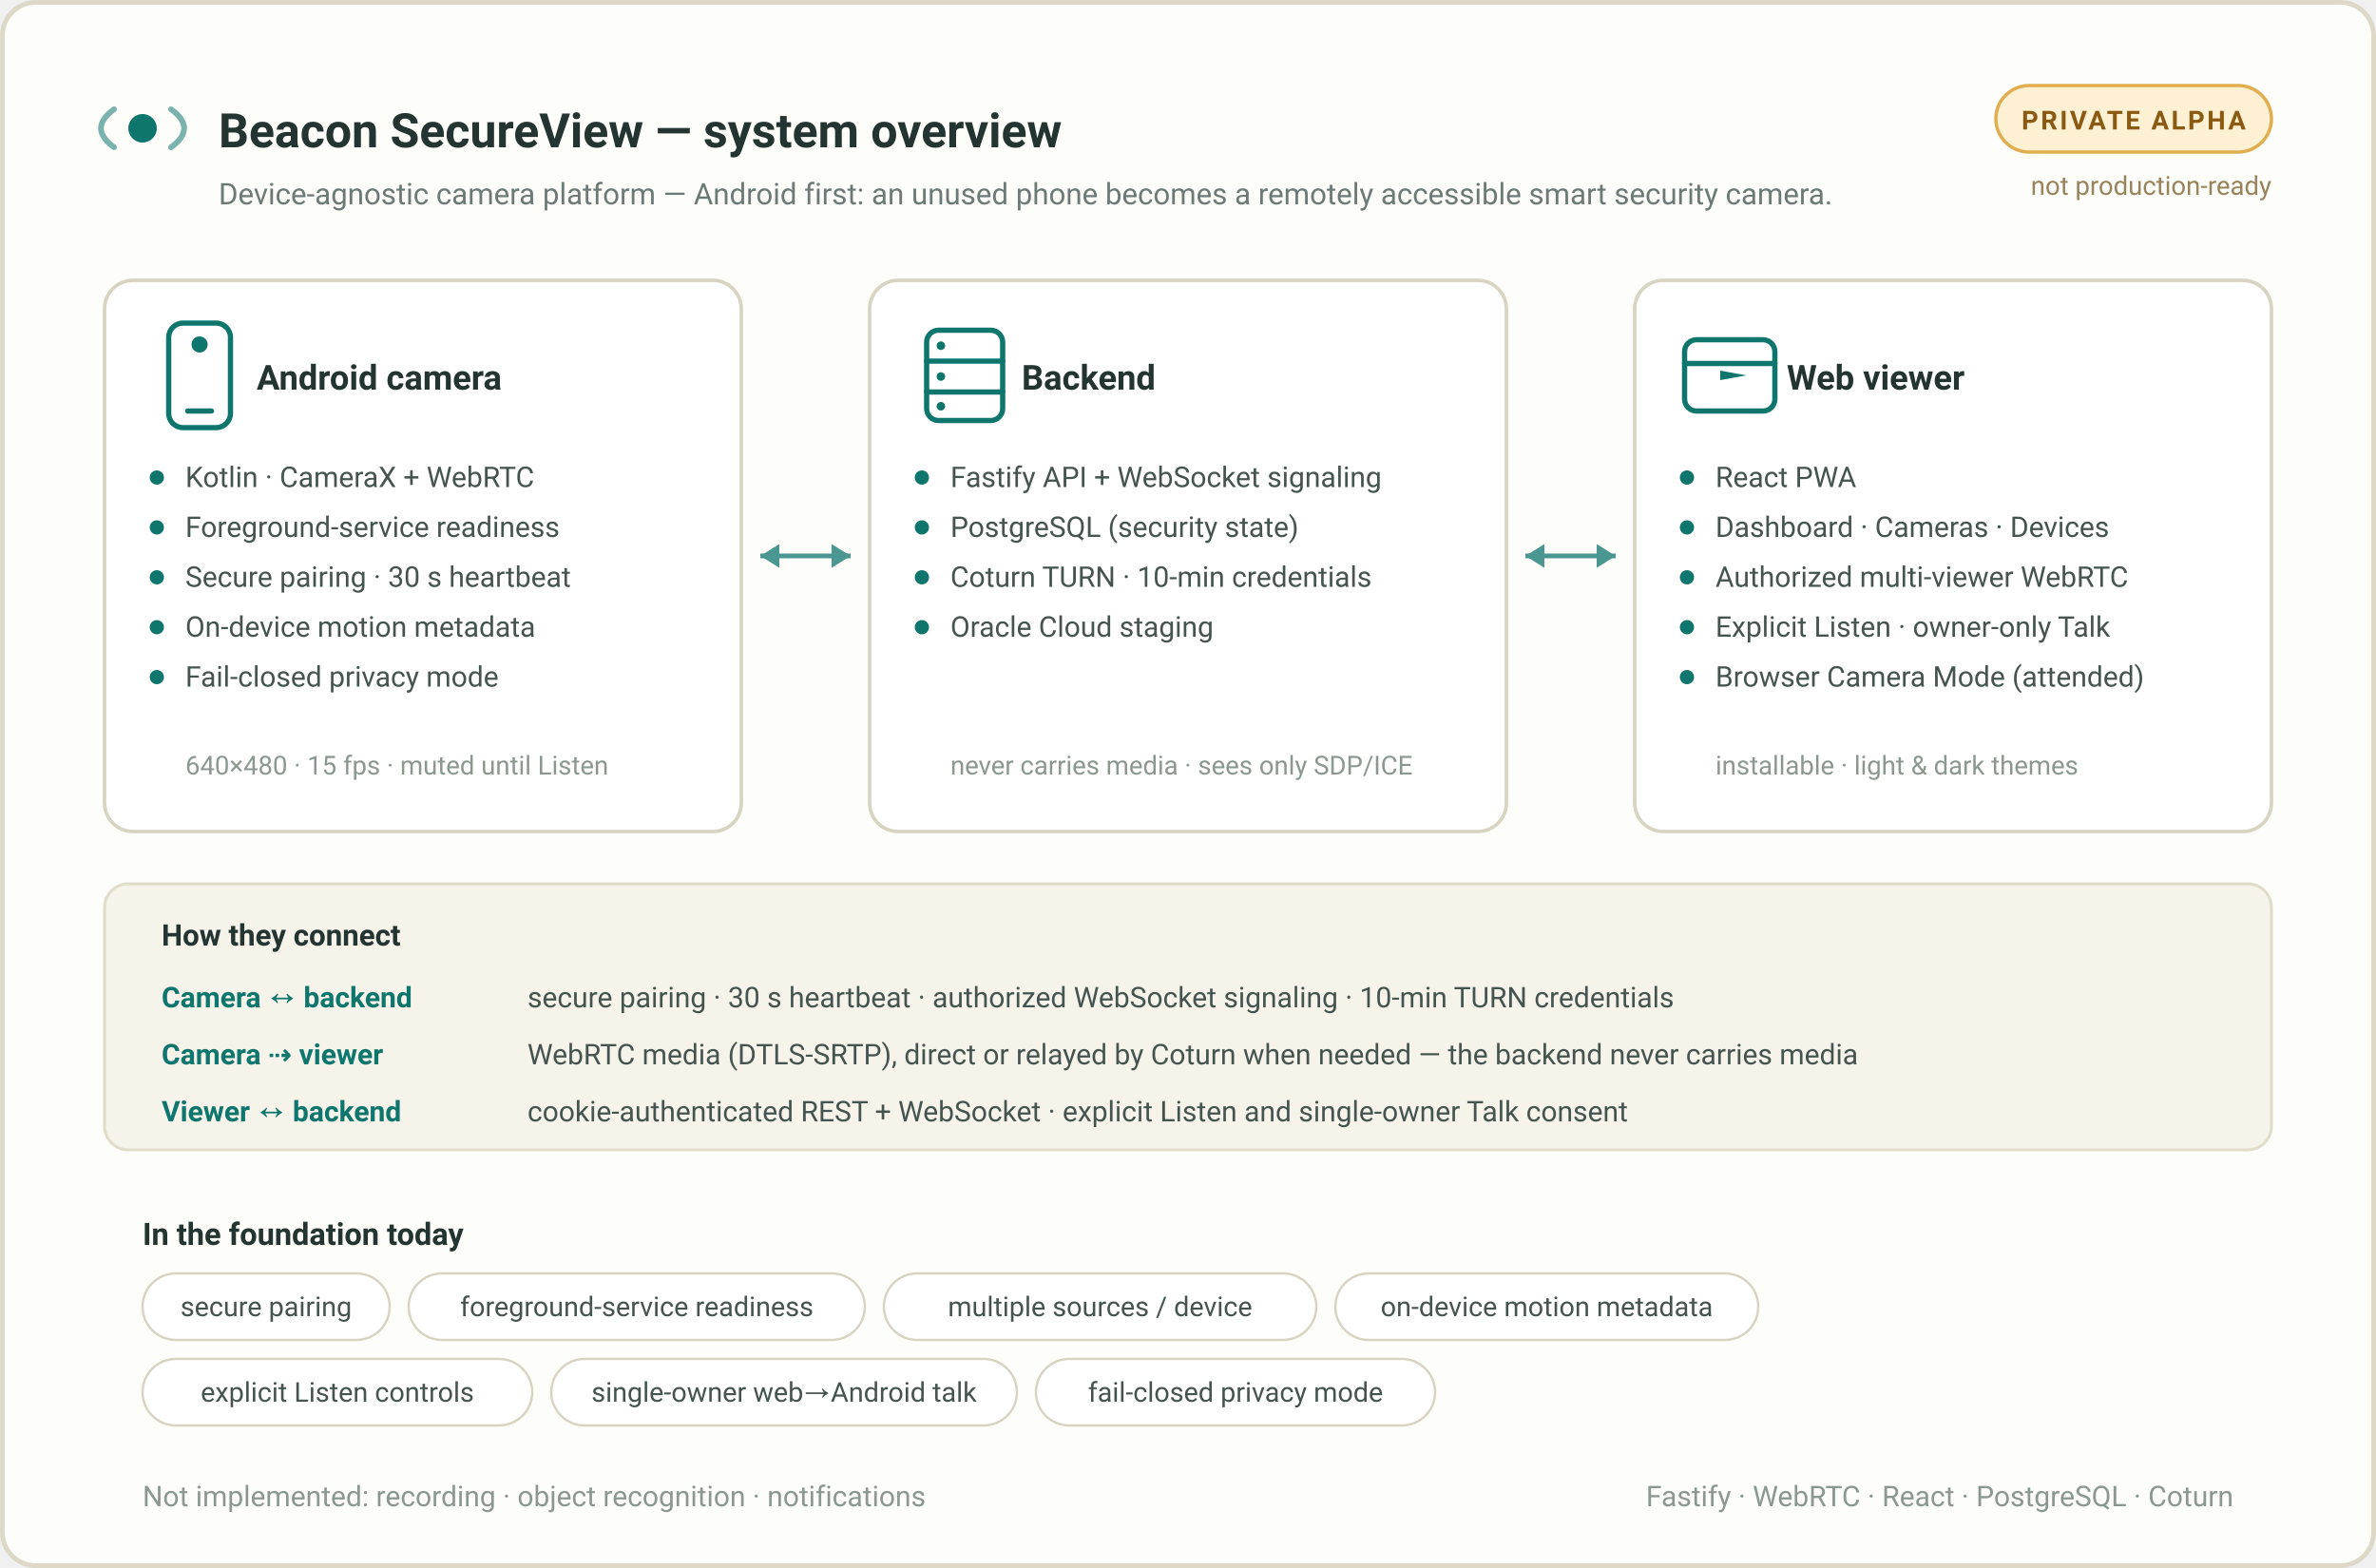
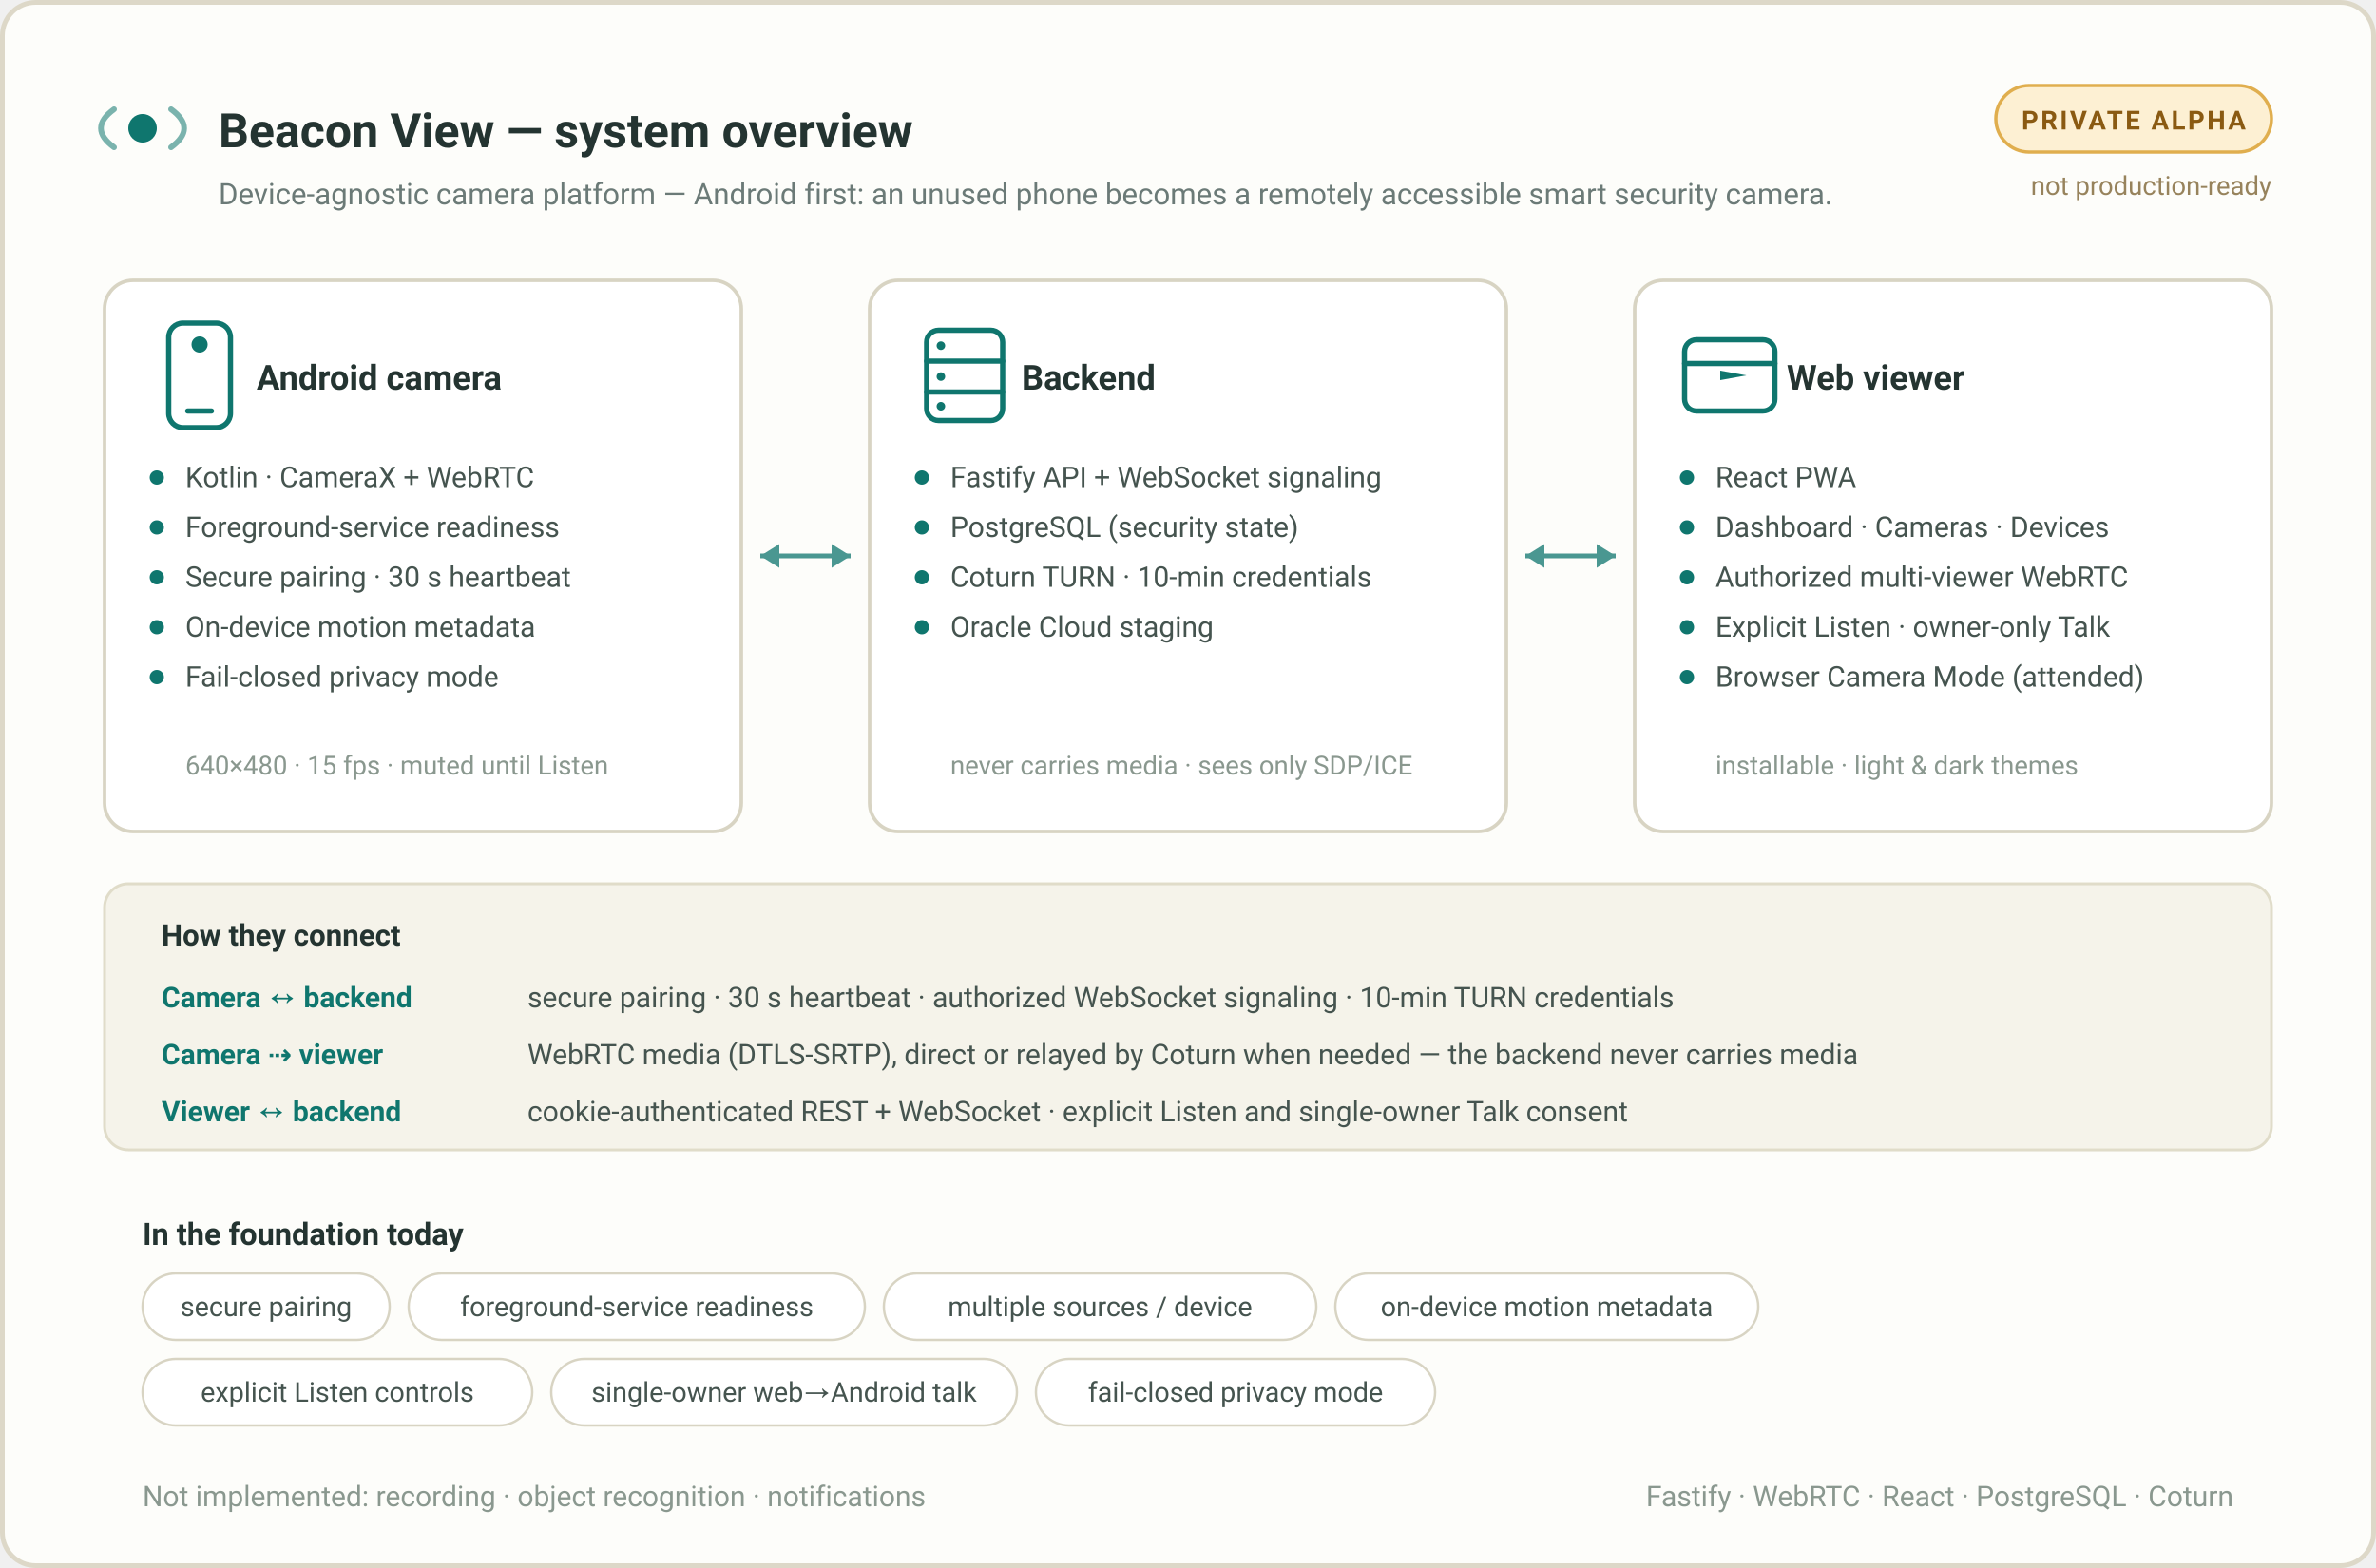
- <svg xmlns="http://www.w3.org/2000/svg" width="1000" height="660" viewBox="0 0 1000 660" font-family="system-ui, -apple-system, 'Segoe UI', Roboto, Helvetica, Arial, sans-serif" role="img" aria-label="Beacon SecureView system architecture: Android camera client, Fastify backend, and React web viewer">
+ <svg xmlns="http://www.w3.org/2000/svg" width="1000" height="660" viewBox="0 0 1000 660" font-family="system-ui, -apple-system, 'Segoe UI', Roboto, Helvetica, Arial, sans-serif" role="img" aria-label="Beacon View system architecture: Android camera client, Fastify backend, and React web viewer">
  <rect x="1" y="1" width="998" height="658" rx="14" fill="#fdfdfa" stroke="#ddd8c8" stroke-width="2" />
  <g transform="translate(60,54)">
    <circle r="6" fill="#0f766e" />
    <path d="M -12 -8 Q -23 0 -12 8" stroke="#0f766e" stroke-width="2.4" fill="none" opacity="0.55" stroke-linecap="round" />
    <path d="M 12 -8 Q 23 0 12 8" stroke="#0f766e" stroke-width="2.4" fill="none" opacity="0.55" stroke-linecap="round" />
  </g>
-   <text x="92" y="62" fill="#243431" font-size="20" font-weight="700">Beacon SecureView — system overview</text>
+   <text x="92" y="62" fill="#243431" font-size="20" font-weight="700">Beacon View — system overview</text>
  <text x="92" y="86" fill="#6b7a77" font-size="12.5">Device-agnostic camera platform — Android first: an unused phone becomes a remotely accessible smart security camera.</text>
  <g>
    <rect x="840" y="36" width="116" height="28" rx="14" fill="#fdf0d3" stroke="#e0ae4e" stroke-width="1.4" />
    <text x="898" y="54.5" text-anchor="middle" fill="#8a5a12" font-size="11" font-weight="700" letter-spacing="1">PRIVATE ALPHA</text>
    <text x="956" y="82" text-anchor="end" fill="#97835c" font-size="11">not production-ready</text>
  </g>
  <g>
    <rect x="44" y="118" width="268" height="232" rx="12" fill="#ffffff" stroke="#d8d4c3" stroke-width="1.5" />
    <g transform="translate(84,158)" stroke="#0f766e" stroke-width="2.2" fill="none" stroke-linecap="round">
      <rect x="-13" y="-22" width="26" height="44" rx="6" />
      <circle cx="0" cy="-13" r="3.4" fill="#0f766e" stroke="none" />
      <path d="M -5 15 h 10" />
    </g>
    <text x="108" y="164" fill="#243431" font-size="14.5" font-weight="700">Android camera</text>
    <g fill="#0f766e">
      <circle cx="66" cy="201" r="3" />
      <circle cx="66" cy="222" r="3" />
      <circle cx="66" cy="243" r="3" />
      <circle cx="66" cy="264" r="3" />
      <circle cx="66" cy="285" r="3" />
    </g>
    <g fill="#45544f" font-size="12">
      <text x="78" y="205">Kotlin · CameraX + WebRTC</text>
      <text x="78" y="226">Foreground-service readiness</text>
      <text x="78" y="247">Secure pairing · 30 s heartbeat</text>
      <text x="78" y="268">On-device motion metadata</text>
      <text x="78" y="289">Fail-closed privacy mode</text>
    </g>
    <text x="78" y="326" fill="#8a988f" font-size="11">640×480 · 15 fps · muted until Listen</text>
  </g>
  <g>
    <rect x="366" y="118" width="268" height="232" rx="12" fill="#ffffff" stroke="#d8d4c3" stroke-width="1.5" />
    <g transform="translate(406,158)" stroke="#0f766e" stroke-width="2.2" fill="none" stroke-linecap="round">
      <rect x="-16" y="-19" width="32" height="38" rx="5" />
      <path d="M -16 -6 h 32 M -16 7 h 32" />
      <circle cx="-10" cy="-12.5" r="1.8" fill="#0f766e" stroke="none" />
      <circle cx="-10" cy="0.5" r="1.8" fill="#0f766e" stroke="none" />
      <circle cx="-10" cy="13" r="1.8" fill="#0f766e" stroke="none" />
    </g>
    <text x="430" y="164" fill="#243431" font-size="14.5" font-weight="700">Backend</text>
    <g fill="#0f766e">
      <circle cx="388" cy="201" r="3" />
      <circle cx="388" cy="222" r="3" />
      <circle cx="388" cy="243" r="3" />
      <circle cx="388" cy="264" r="3" />
    </g>
    <g fill="#45544f" font-size="12">
      <text x="400" y="205">Fastify API + WebSocket signaling</text>
      <text x="400" y="226">PostgreSQL (security state)</text>
      <text x="400" y="247">Coturn TURN · 10-min credentials</text>
      <text x="400" y="268">Oracle Cloud staging</text>
    </g>
    <text x="400" y="326" fill="#8a988f" font-size="11">never carries media · sees only SDP/ICE</text>
  </g>
  <g>
    <rect x="688" y="118" width="268" height="232" rx="12" fill="#ffffff" stroke="#d8d4c3" stroke-width="1.5" />
    <g transform="translate(728,158)" stroke="#0f766e" stroke-width="2.2" fill="none" stroke-linecap="round">
      <rect x="-19" y="-15" width="38" height="30" rx="5" />
      <path d="M -19 -5 h 38" />
      <path d="M -4 -2 L 7 0 L -4 2 Z" fill="#0f766e" stroke="none" />
    </g>
    <text x="752" y="164" fill="#243431" font-size="14.5" font-weight="700">Web viewer</text>
    <g fill="#0f766e">
      <circle cx="710" cy="201" r="3" />
      <circle cx="710" cy="222" r="3" />
      <circle cx="710" cy="243" r="3" />
      <circle cx="710" cy="264" r="3" />
      <circle cx="710" cy="285" r="3" />
    </g>
    <g fill="#45544f" font-size="12">
      <text x="722" y="205">React PWA</text>
      <text x="722" y="226">Dashboard · Cameras · Devices</text>
      <text x="722" y="247">Authorized multi-viewer WebRTC</text>
      <text x="722" y="268">Explicit Listen · owner-only Talk</text>
      <text x="722" y="289">Browser Camera Mode (attended)</text>
    </g>
    <text x="722" y="326" fill="#8a988f" font-size="11">installable · light &amp; dark themes</text>
  </g>
  <g stroke="#0f766e" stroke-width="2" opacity="0.75">
    <path d="M 320 234 L 358 234" />
    <path d="M 328 229 L 320 234 L 328 239 Z" fill="#0f766e" stroke="none" />
    <path d="M 350 229 L 358 234 L 350 239 Z" fill="#0f766e" stroke="none" />
    <path d="M 642 234 L 680 234" />
    <path d="M 650 229 L 642 234 L 650 239 Z" fill="#0f766e" stroke="none" />
    <path d="M 672 229 L 680 234 L 672 239 Z" fill="#0f766e" stroke="none" />
  </g>
  <rect x="44" y="372" width="912" height="112" rx="10" fill="#f5f3ea" stroke="#e0dcc9" stroke-width="1.2" />
  <text x="68" y="398" fill="#243431" font-size="12.5" font-weight="700">How they connect</text>
  <g font-size="12">
    <text x="68" y="424" fill="#0f766e" font-weight="700">Camera ↔ backend</text>
    <text x="222" y="424" fill="#45544f">secure pairing · 30 s heartbeat · authorized WebSocket signaling · 10-min TURN credentials</text>
    <text x="68" y="448" fill="#0f766e" font-weight="700">Camera ⇢ viewer</text>
    <text x="222" y="448" fill="#45544f">WebRTC media (DTLS-SRTP), direct or relayed by Coturn when needed — the backend never carries media</text>
    <text x="68" y="472" fill="#0f766e" font-weight="700">Viewer ↔ backend</text>
    <text x="222" y="472" fill="#45544f">cookie-authenticated REST + WebSocket · explicit Listen and single-owner Talk consent</text>
  </g>
  <text x="60" y="524" fill="#243431" font-size="13" font-weight="700">In the foundation today</text>
  <g font-size="11.5" fill="#45544f">
    <rect x="60" y="536" width="104" height="28" rx="14" fill="#ffffff" stroke="#d8d4c3" />
    <text x="112" y="554" text-anchor="middle">secure pairing</text>
    <rect x="172" y="536" width="192" height="28" rx="14" fill="#ffffff" stroke="#d8d4c3" />
    <text x="268" y="554" text-anchor="middle">foreground-service readiness</text>
    <rect x="372" y="536" width="182" height="28" rx="14" fill="#ffffff" stroke="#d8d4c3" />
    <text x="463" y="554" text-anchor="middle">multiple sources / device</text>
    <rect x="562" y="536" width="178" height="28" rx="14" fill="#ffffff" stroke="#d8d4c3" />
    <text x="651" y="554" text-anchor="middle">on-device motion metadata</text>
    <rect x="60" y="572" width="164" height="28" rx="14" fill="#ffffff" stroke="#d8d4c3" />
    <text x="142" y="590" text-anchor="middle">explicit Listen controls</text>
    <rect x="232" y="572" width="196" height="28" rx="14" fill="#ffffff" stroke="#d8d4c3" />
    <text x="330" y="590" text-anchor="middle">single-owner web→Android talk</text>
    <rect x="436" y="572" width="168" height="28" rx="14" fill="#ffffff" stroke="#d8d4c3" />
    <text x="520" y="590" text-anchor="middle">fail-closed privacy mode</text>
  </g>
  <text x="60" y="634" fill="#8a988f" font-size="12">Not implemented: recording · object recognition · notifications</text>
  <text x="940" y="634" text-anchor="end" fill="#8a988f" font-size="12">Fastify · WebRTC · React · PostgreSQL · Coturn</text>
</svg>
